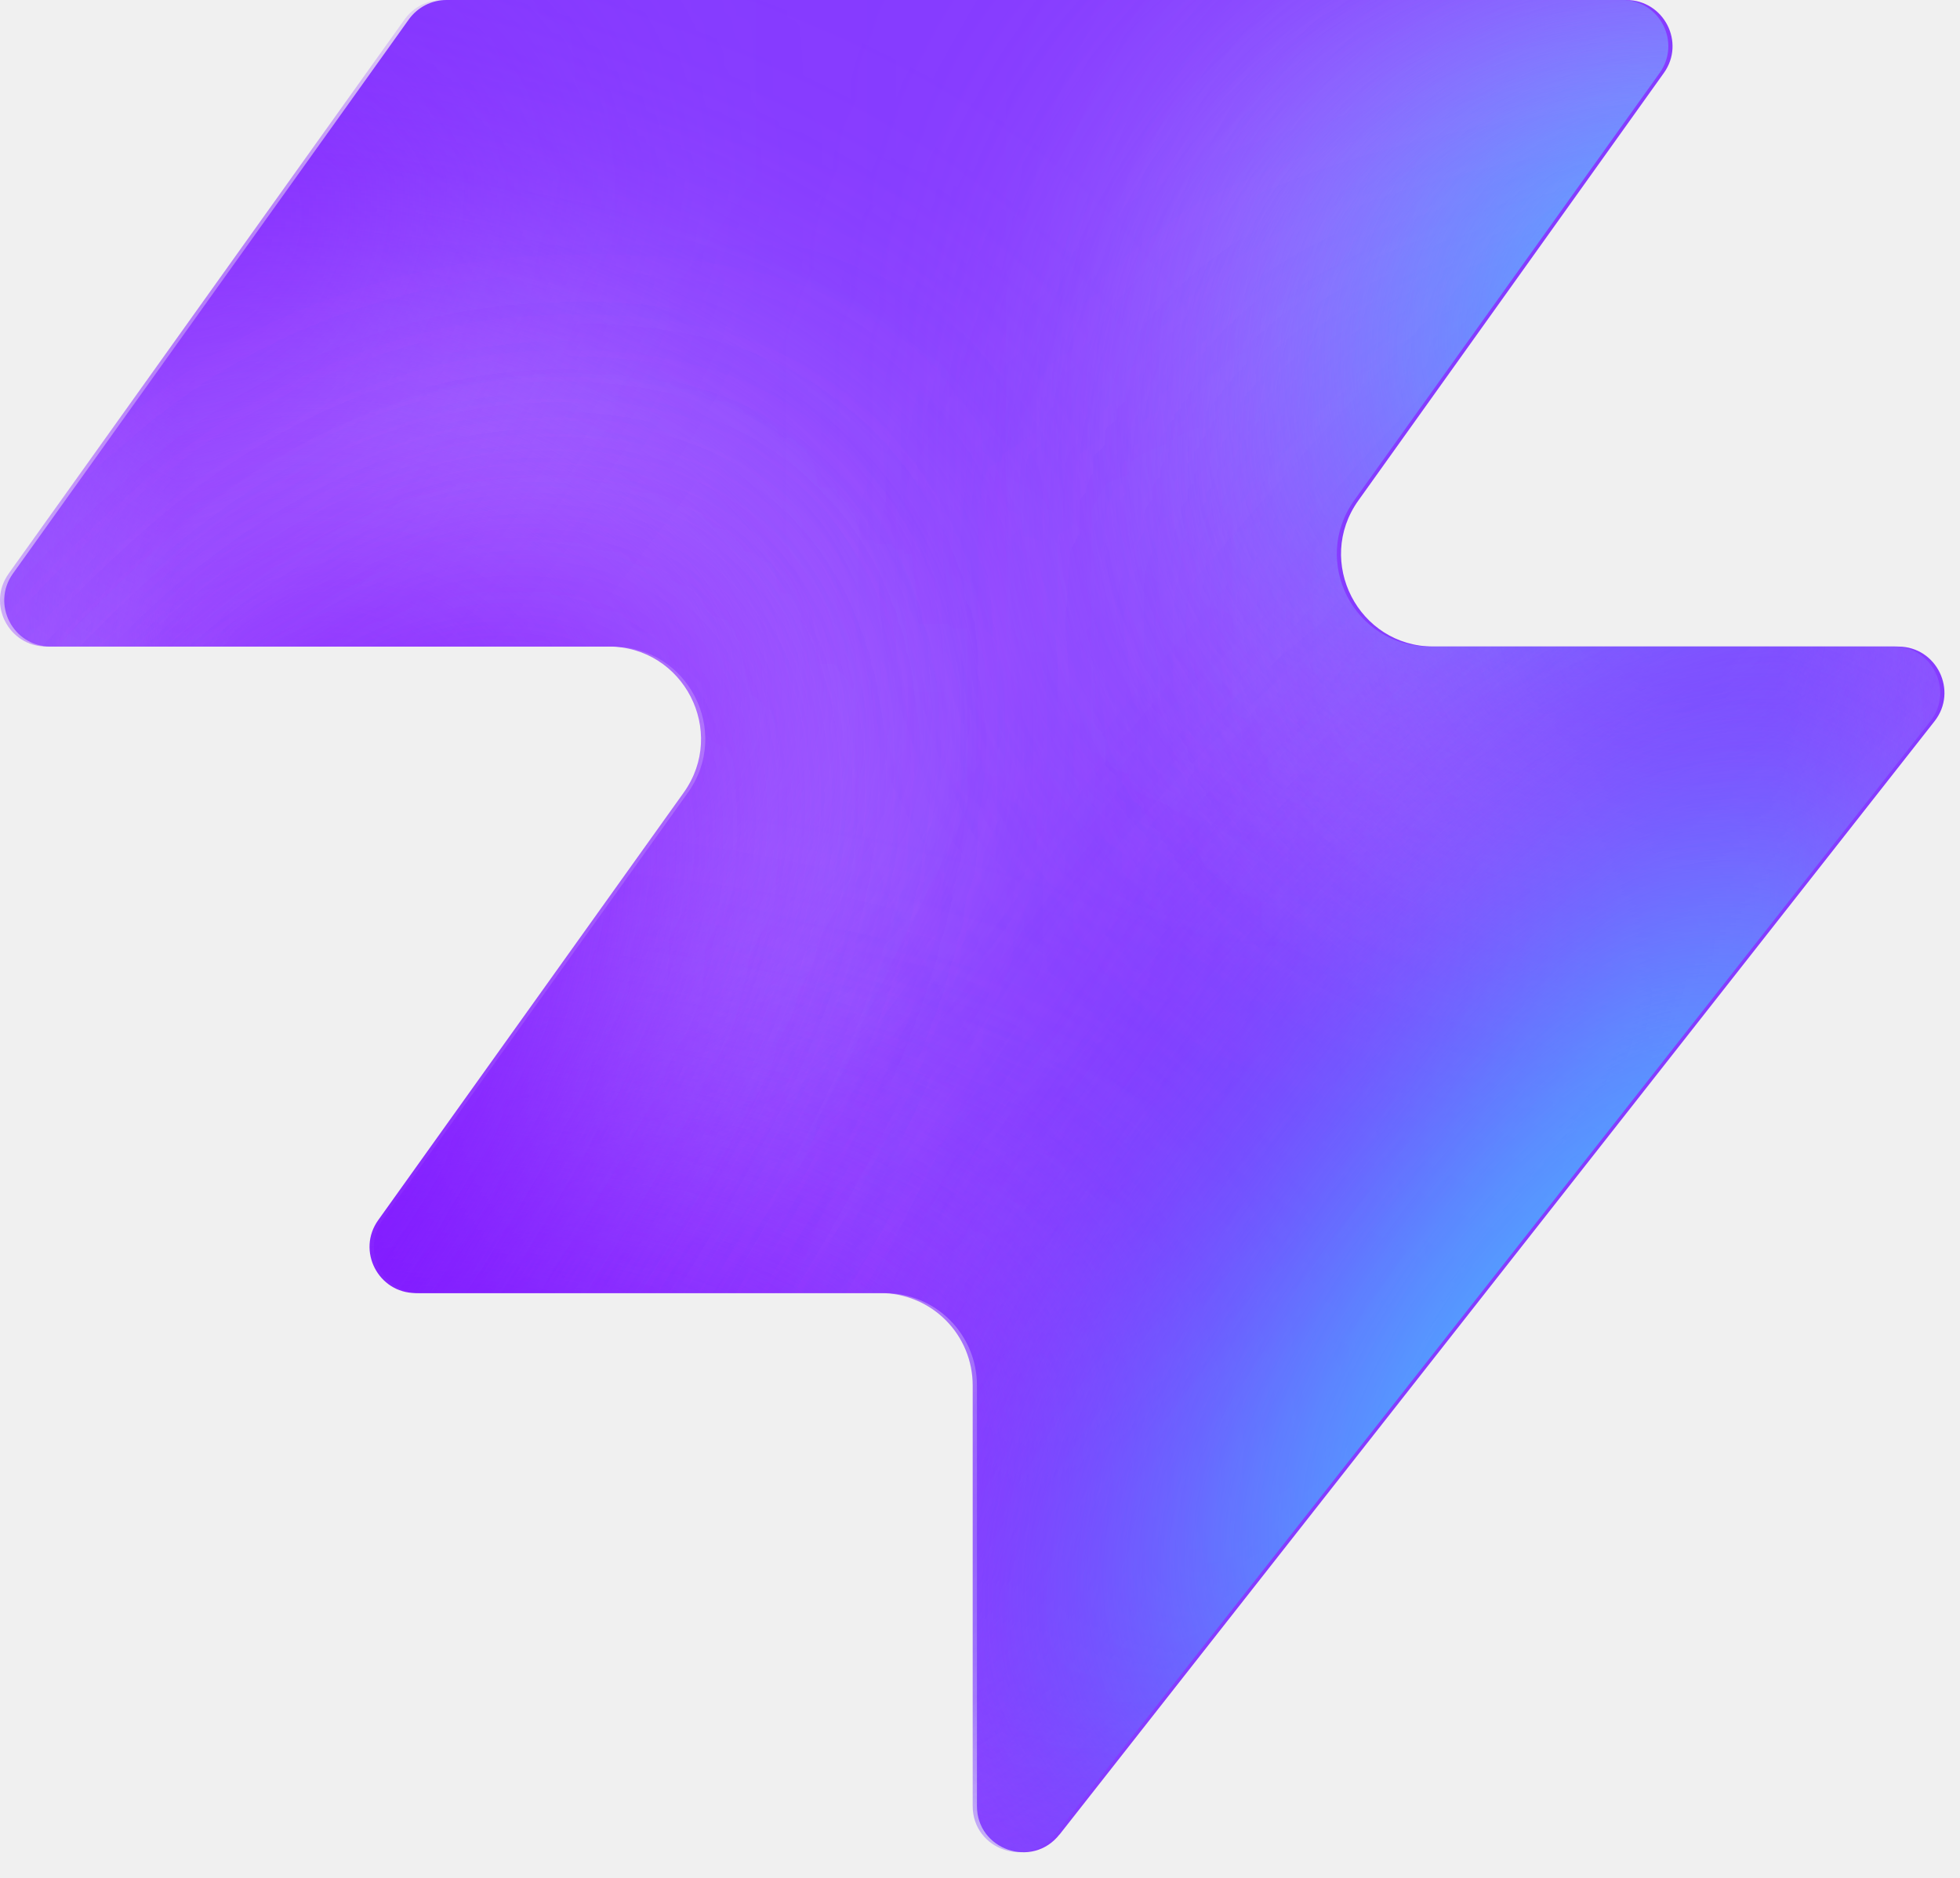
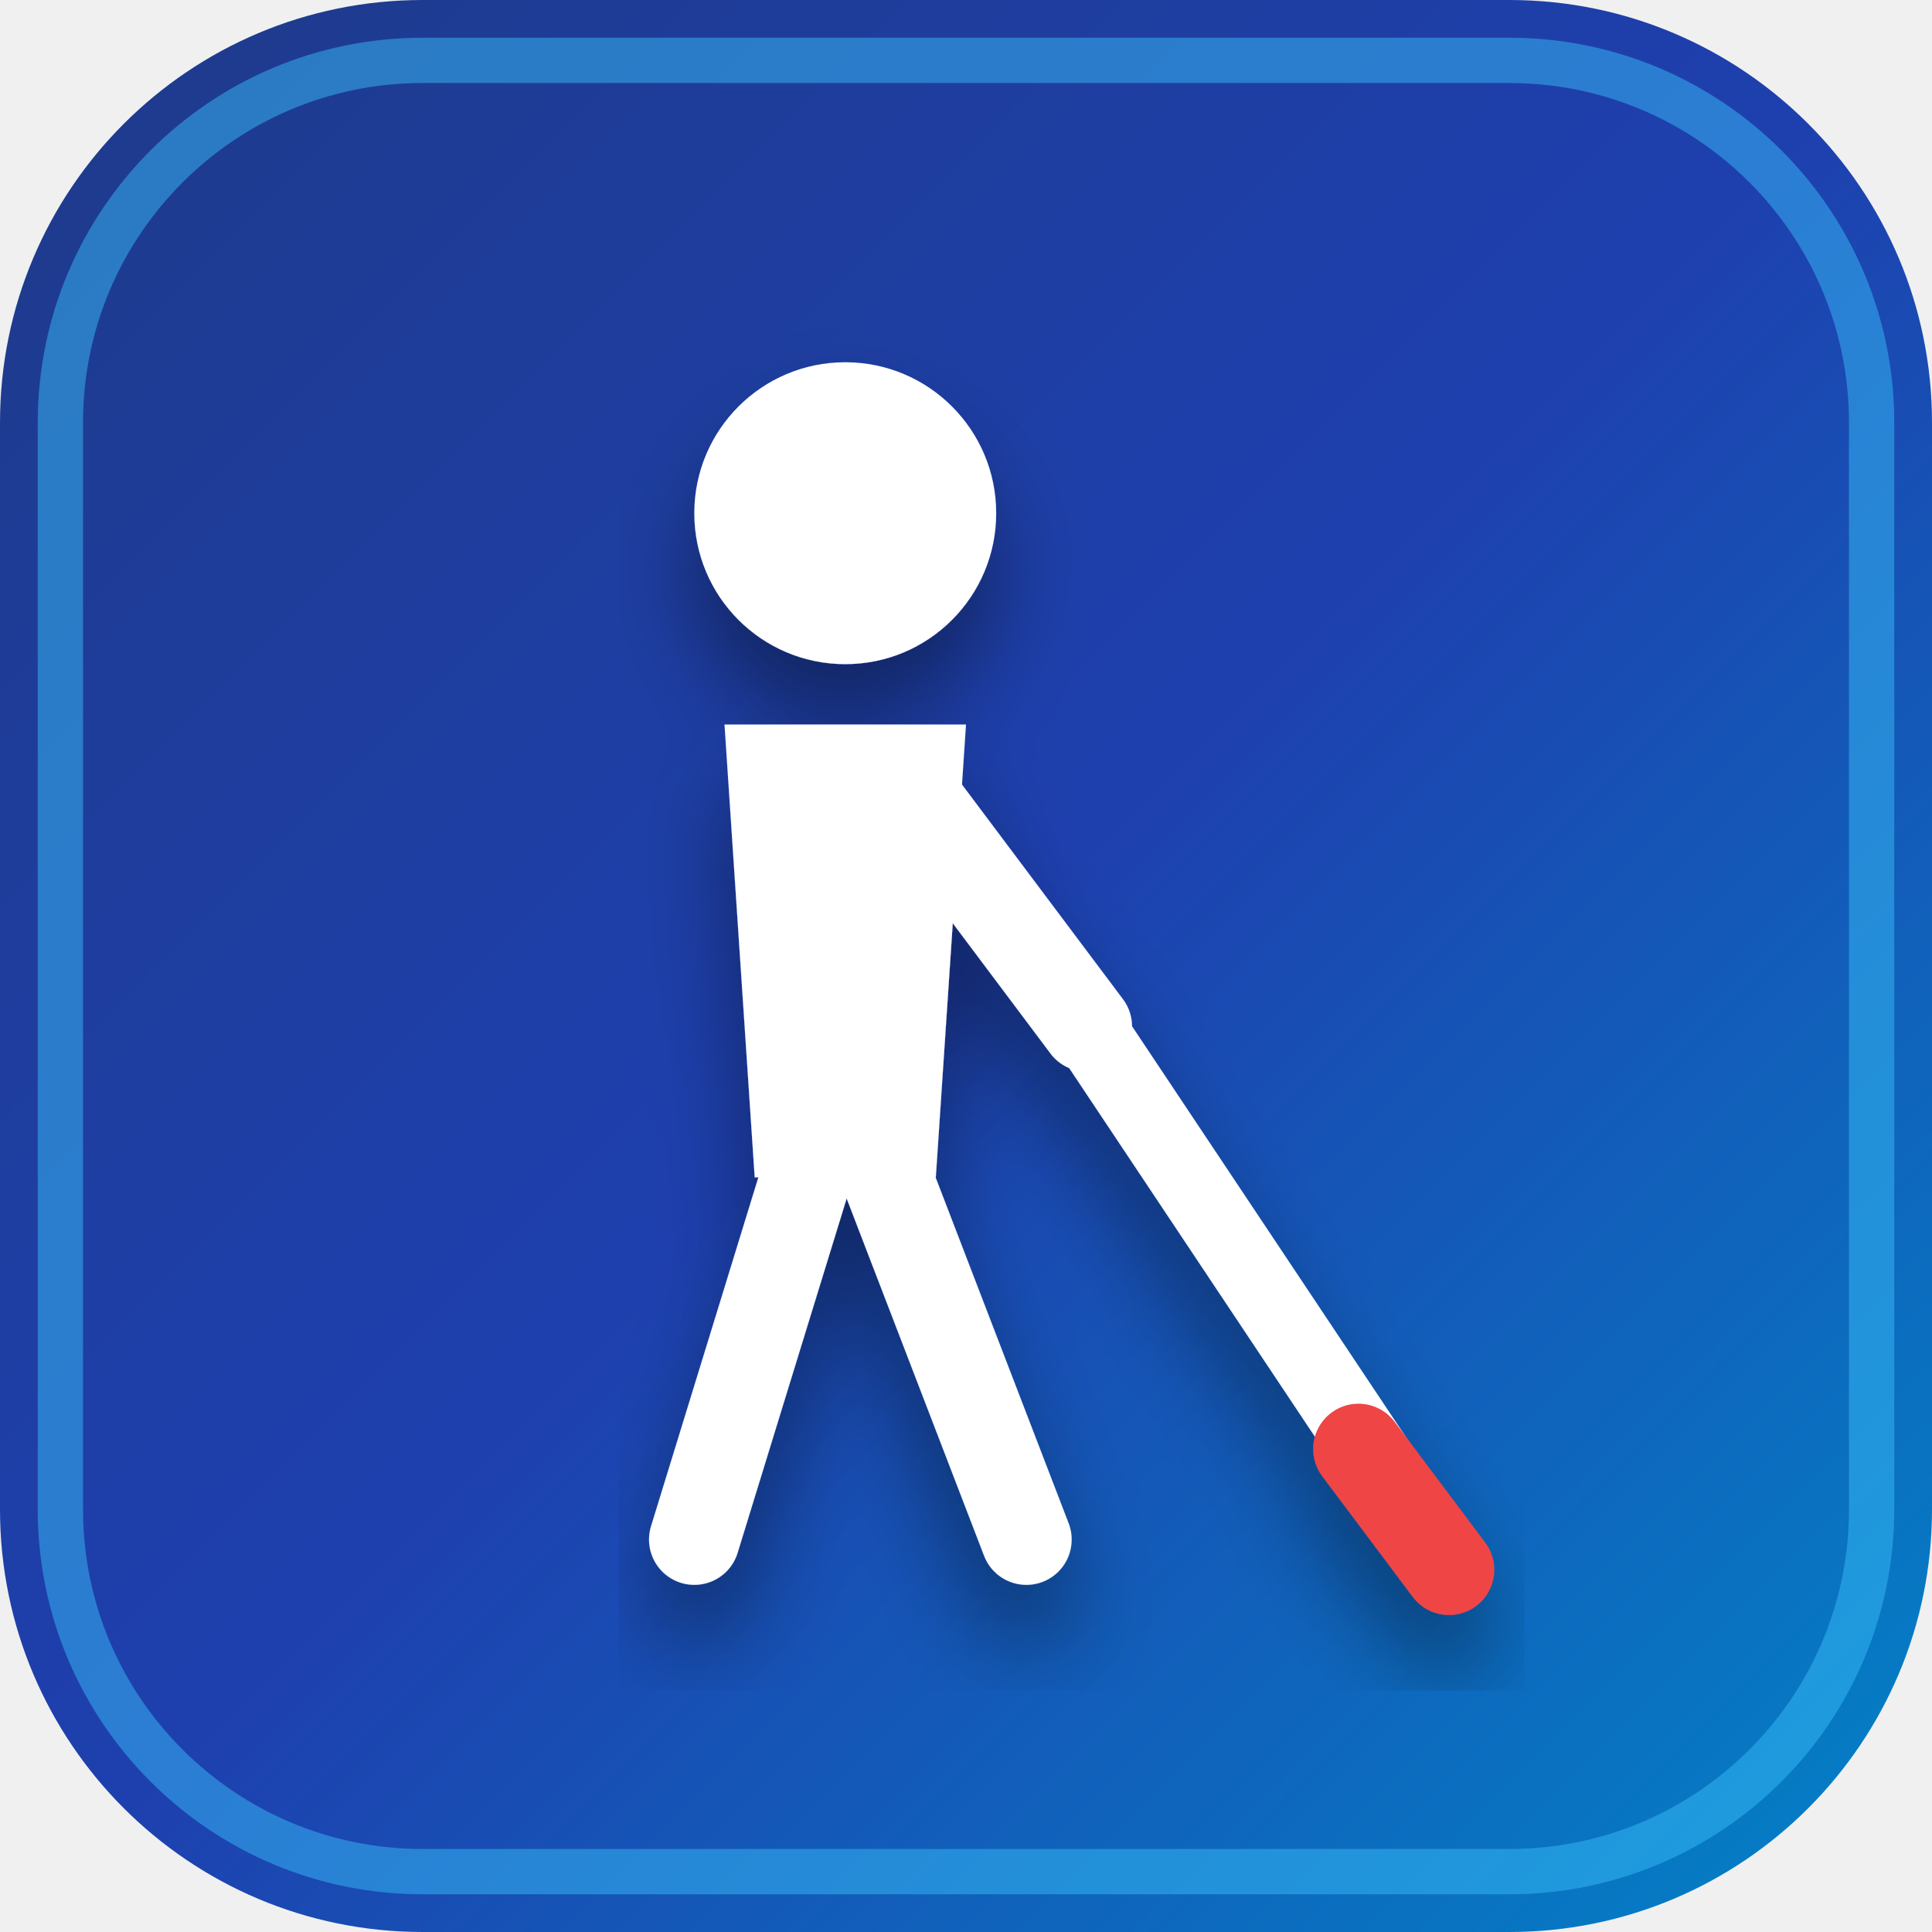
- <svg xmlns="http://www.w3.org/2000/svg" width="48" height="46" fill="none" viewBox="0 0 48 46">
-   <path fill="#863bff" d="M25.946 44.938c-.664.845-2.021.375-2.021-.698V33.937a2.26 2.26 0 0 0-2.262-2.262H10.287c-.92 0-1.456-1.04-.92-1.788l7.48-10.471c1.07-1.497 0-3.578-1.842-3.578H1.237c-.92 0-1.456-1.04-.92-1.788L10.013.474c.214-.297.556-.474.92-.474h28.894c.92 0 1.456 1.04.92 1.788l-7.48 10.471c-1.07 1.498 0 3.579 1.842 3.579h11.377c.943 0 1.473 1.088.89 1.83L25.947 44.94z" style="fill:#863bff;fill:color(display-p3 .525 .23 1);fill-opacity:1" />
-   <mask id="a" width="48" height="46" x="0" y="0" maskUnits="userSpaceOnUse" style="mask-type:alpha">
-     <path fill="#000" d="M25.842 44.938c-.664.844-2.021.375-2.021-.698V33.937a2.26 2.26 0 0 0-2.262-2.262H10.183c-.92 0-1.456-1.04-.92-1.788l7.48-10.471c1.07-1.498 0-3.579-1.842-3.579H1.133c-.92 0-1.456-1.04-.92-1.787L9.91.473c.214-.297.556-.474.92-.474h28.894c.92 0 1.456 1.04.92 1.788l-7.48 10.471c-1.07 1.498 0 3.578 1.842 3.578h11.377c.943 0 1.473 1.088.89 1.832L25.843 44.94z" style="fill:#000;fill-opacity:1" />
-   </mask>
-   <g mask="url(#a)">
-     <g filter="url(#b)">
-       <ellipse cx="5.508" cy="14.704" fill="#ede6ff" rx="5.508" ry="14.704" style="fill:#ede6ff;fill:color(display-p3 .927 .903 1);fill-opacity:1" transform="matrix(.00324 1 1 -.00324 -4.47 31.516)" />
-     </g>
-     <g filter="url(#c)">
-       <ellipse cx="10.399" cy="29.851" fill="#ede6ff" rx="10.399" ry="29.851" style="fill:#ede6ff;fill:color(display-p3 .927 .903 1);fill-opacity:1" transform="matrix(.00324 1 1 -.00324 -39.328 7.883)" />
-     </g>
-     <g filter="url(#d)">
-       <ellipse cx="5.508" cy="30.487" fill="#7e14ff" rx="5.508" ry="30.487" style="fill:#7e14ff;fill:color(display-p3 .492 .077 1);fill-opacity:1" transform="rotate(89.814 -25.913 -14.639)scale(1 -1)" />
-     </g>
-     <g filter="url(#e)">
-       <ellipse cx="5.508" cy="30.599" fill="#7e14ff" rx="5.508" ry="30.599" style="fill:#7e14ff;fill:color(display-p3 .492 .077 1);fill-opacity:1" transform="rotate(89.814 -32.644 -3.334)scale(1 -1)" />
-     </g>
-     <g filter="url(#f)">
-       <ellipse cx="5.508" cy="30.599" fill="#7e14ff" rx="5.508" ry="30.599" style="fill:#7e14ff;fill:color(display-p3 .492 .077 1);fill-opacity:1" transform="matrix(.00324 1 1 -.00324 -34.34 30.47)" />
-     </g>
-     <g filter="url(#g)">
-       <ellipse cx="14.072" cy="22.078" fill="#ede6ff" rx="14.072" ry="22.078" style="fill:#ede6ff;fill:color(display-p3 .927 .903 1);fill-opacity:1" transform="rotate(93.35 24.506 48.493)scale(-1 1)" />
-     </g>
-     <g filter="url(#h)">
-       <ellipse cx="3.47" cy="21.501" fill="#7e14ff" rx="3.47" ry="21.501" style="fill:#7e14ff;fill:color(display-p3 .492 .077 1);fill-opacity:1" transform="rotate(89.009 28.708 47.59)scale(-1 1)" />
-     </g>
-     <g filter="url(#i)">
-       <ellipse cx="3.47" cy="21.501" fill="#7e14ff" rx="3.47" ry="21.501" style="fill:#7e14ff;fill:color(display-p3 .492 .077 1);fill-opacity:1" transform="rotate(89.009 28.708 47.59)scale(-1 1)" />
-     </g>
-     <g filter="url(#j)">
-       <ellipse cx=".387" cy="8.972" fill="#7e14ff" rx="4.407" ry="29.108" style="fill:#7e14ff;fill:color(display-p3 .492 .077 1);fill-opacity:1" transform="rotate(39.51 .387 8.972)" />
-     </g>
-     <g filter="url(#k)">
-       <ellipse cx="47.523" cy="-6.092" fill="#7e14ff" rx="4.407" ry="29.108" style="fill:#7e14ff;fill:color(display-p3 .492 .077 1);fill-opacity:1" transform="rotate(37.892 47.523 -6.092)" />
-     </g>
-     <g filter="url(#l)">
-       <ellipse cx="41.412" cy="6.333" fill="#47bfff" rx="5.971" ry="9.665" style="fill:#47bfff;fill:color(display-p3 .28 .748 1);fill-opacity:1" transform="rotate(37.892 41.412 6.333)" />
-     </g>
-     <g filter="url(#m)">
-       <ellipse cx="-1.879" cy="38.332" fill="#7e14ff" rx="4.407" ry="29.108" style="fill:#7e14ff;fill:color(display-p3 .492 .077 1);fill-opacity:1" transform="rotate(37.892 -1.88 38.332)" />
-     </g>
-     <g filter="url(#n)">
-       <ellipse cx="-1.879" cy="38.332" fill="#7e14ff" rx="4.407" ry="29.108" style="fill:#7e14ff;fill:color(display-p3 .492 .077 1);fill-opacity:1" transform="rotate(37.892 -1.88 38.332)" />
-     </g>
-     <g filter="url(#o)">
-       <ellipse cx="35.651" cy="29.907" fill="#7e14ff" rx="4.407" ry="29.108" style="fill:#7e14ff;fill:color(display-p3 .492 .077 1);fill-opacity:1" transform="rotate(37.892 35.651 29.907)" />
-     </g>
-     <g filter="url(#p)">
-       <ellipse cx="38.418" cy="32.4" fill="#47bfff" rx="5.971" ry="15.297" style="fill:#47bfff;fill:color(display-p3 .28 .748 1);fill-opacity:1" transform="rotate(37.892 38.418 32.4)" />
-     </g>
-   </g>
+ <svg xmlns="http://www.w3.org/2000/svg" viewBox="0 0 64 64" width="64" height="64">
  <defs>
-     <filter id="b" width="60.045" height="41.654" x="-19.77" y="16.149" color-interpolation-filters="sRGB" filterUnits="userSpaceOnUse">
-       <feFlood flood-opacity="0" result="BackgroundImageFix" />
-       <feBlend in="SourceGraphic" in2="BackgroundImageFix" result="shape" />
-       <feGaussianBlur result="effect1_foregroundBlur_2002_17158" stdDeviation="7.659" />
-     </filter>
-     <filter id="c" width="90.34" height="51.437" x="-54.613" y="-7.533" color-interpolation-filters="sRGB" filterUnits="userSpaceOnUse">
-       <feFlood flood-opacity="0" result="BackgroundImageFix" />
-       <feBlend in="SourceGraphic" in2="BackgroundImageFix" result="shape" />
-       <feGaussianBlur result="effect1_foregroundBlur_2002_17158" stdDeviation="7.659" />
-     </filter>
-     <filter id="d" width="79.355" height="29.4" x="-49.64" y="2.03" color-interpolation-filters="sRGB" filterUnits="userSpaceOnUse">
-       <feFlood flood-opacity="0" result="BackgroundImageFix" />
-       <feBlend in="SourceGraphic" in2="BackgroundImageFix" result="shape" />
-       <feGaussianBlur result="effect1_foregroundBlur_2002_17158" stdDeviation="4.596" />
-     </filter>
-     <filter id="e" width="79.579" height="29.4" x="-45.045" y="20.029" color-interpolation-filters="sRGB" filterUnits="userSpaceOnUse">
-       <feFlood flood-opacity="0" result="BackgroundImageFix" />
-       <feBlend in="SourceGraphic" in2="BackgroundImageFix" result="shape" />
-       <feGaussianBlur result="effect1_foregroundBlur_2002_17158" stdDeviation="4.596" />
-     </filter>
-     <filter id="f" width="79.579" height="29.4" x="-43.513" y="21.178" color-interpolation-filters="sRGB" filterUnits="userSpaceOnUse">
-       <feFlood flood-opacity="0" result="BackgroundImageFix" />
-       <feBlend in="SourceGraphic" in2="BackgroundImageFix" result="shape" />
-       <feGaussianBlur result="effect1_foregroundBlur_2002_17158" stdDeviation="4.596" />
-     </filter>
-     <filter id="g" width="74.749" height="58.852" x="15.756" y="-17.901" color-interpolation-filters="sRGB" filterUnits="userSpaceOnUse">
-       <feFlood flood-opacity="0" result="BackgroundImageFix" />
-       <feBlend in="SourceGraphic" in2="BackgroundImageFix" result="shape" />
-       <feGaussianBlur result="effect1_foregroundBlur_2002_17158" stdDeviation="7.659" />
-     </filter>
-     <filter id="h" width="61.377" height="25.362" x="23.548" y="2.284" color-interpolation-filters="sRGB" filterUnits="userSpaceOnUse">
-       <feFlood flood-opacity="0" result="BackgroundImageFix" />
-       <feBlend in="SourceGraphic" in2="BackgroundImageFix" result="shape" />
-       <feGaussianBlur result="effect1_foregroundBlur_2002_17158" stdDeviation="4.596" />
-     </filter>
-     <filter id="i" width="61.377" height="25.362" x="23.548" y="2.284" color-interpolation-filters="sRGB" filterUnits="userSpaceOnUse">
-       <feFlood flood-opacity="0" result="BackgroundImageFix" />
-       <feBlend in="SourceGraphic" in2="BackgroundImageFix" result="shape" />
-       <feGaussianBlur result="effect1_foregroundBlur_2002_17158" stdDeviation="4.596" />
-     </filter>
-     <filter id="j" width="56.045" height="63.649" x="-27.636" y="-22.853" color-interpolation-filters="sRGB" filterUnits="userSpaceOnUse">
-       <feFlood flood-opacity="0" result="BackgroundImageFix" />
-       <feBlend in="SourceGraphic" in2="BackgroundImageFix" result="shape" />
-       <feGaussianBlur result="effect1_foregroundBlur_2002_17158" stdDeviation="4.596" />
-     </filter>
-     <filter id="k" width="54.814" height="64.646" x="20.116" y="-38.415" color-interpolation-filters="sRGB" filterUnits="userSpaceOnUse">
-       <feFlood flood-opacity="0" result="BackgroundImageFix" />
-       <feBlend in="SourceGraphic" in2="BackgroundImageFix" result="shape" />
-       <feGaussianBlur result="effect1_foregroundBlur_2002_17158" stdDeviation="4.596" />
-     </filter>
-     <filter id="l" width="33.541" height="35.313" x="24.641" y="-11.323" color-interpolation-filters="sRGB" filterUnits="userSpaceOnUse">
-       <feFlood flood-opacity="0" result="BackgroundImageFix" />
-       <feBlend in="SourceGraphic" in2="BackgroundImageFix" result="shape" />
-       <feGaussianBlur result="effect1_foregroundBlur_2002_17158" stdDeviation="4.596" />
-     </filter>
-     <filter id="m" width="54.814" height="64.646" x="-29.286" y="6.009" color-interpolation-filters="sRGB" filterUnits="userSpaceOnUse">
-       <feFlood flood-opacity="0" result="BackgroundImageFix" />
-       <feBlend in="SourceGraphic" in2="BackgroundImageFix" result="shape" />
-       <feGaussianBlur result="effect1_foregroundBlur_2002_17158" stdDeviation="4.596" />
-     </filter>
-     <filter id="n" width="54.814" height="64.646" x="-29.286" y="6.009" color-interpolation-filters="sRGB" filterUnits="userSpaceOnUse">
-       <feFlood flood-opacity="0" result="BackgroundImageFix" />
-       <feBlend in="SourceGraphic" in2="BackgroundImageFix" result="shape" />
-       <feGaussianBlur result="effect1_foregroundBlur_2002_17158" stdDeviation="4.596" />
-     </filter>
-     <filter id="o" width="54.814" height="64.646" x="8.244" y="-2.416" color-interpolation-filters="sRGB" filterUnits="userSpaceOnUse">
-       <feFlood flood-opacity="0" result="BackgroundImageFix" />
-       <feBlend in="SourceGraphic" in2="BackgroundImageFix" result="shape" />
-       <feGaussianBlur result="effect1_foregroundBlur_2002_17158" stdDeviation="4.596" />
-     </filter>
-     <filter id="p" width="39.409" height="43.623" x="18.713" y="10.588" color-interpolation-filters="sRGB" filterUnits="userSpaceOnUse">
-       <feFlood flood-opacity="0" result="BackgroundImageFix" />
-       <feBlend in="SourceGraphic" in2="BackgroundImageFix" result="shape" />
-       <feGaussianBlur result="effect1_foregroundBlur_2002_17158" stdDeviation="4.596" />
+     <linearGradient id="pncGrad" x1="0%" y1="0%" x2="100%" y2="100%">
+       <stop offset="0%" stop-color="#1E3A8A" />
+       <stop offset="50%" stop-color="#1E40AF" />
+       <stop offset="100%" stop-color="#0284C7" />
+     </linearGradient>
+     <filter id="pncShadow" x="-10%" y="-10%" width="120%" height="120%">
+       <feDropShadow dx="0" dy="2" stdDeviation="1.5" flood-opacity="0.4" />
    </filter>
  </defs>
+   <rect width="64" height="64" rx="14" fill="url(#pncGrad)" />
+   <rect x="2" y="2" width="60" height="60" rx="12" fill="none" stroke="#38BDF8" stroke-width="1.5" stroke-opacity="0.5" />
+   <g filter="url(#pncShadow)">
+     <circle cx="28" cy="17" r="5" fill="#FFFFFF" />
+     <path d="M24 24 H32 L31 39 H25 Z" fill="#FFFFFF" />
+     <path d="M30 26 L36 34" stroke="#FFFFFF" stroke-width="3" stroke-linecap="round" />
+     <line x1="36" y1="34" x2="48" y2="52" stroke="#FFFFFF" stroke-width="2.5" stroke-linecap="round" />
+     <line x1="45" y1="48" x2="48" y2="52" stroke="#EF4444" stroke-width="3" stroke-linecap="round" />
+     <line x1="27" y1="38" x2="23" y2="51" stroke="#FFFFFF" stroke-width="3" stroke-linecap="round" />
+     <line x1="29" y1="38" x2="34" y2="51" stroke="#FFFFFF" stroke-width="3" stroke-linecap="round" />
+   </g>
</svg>
